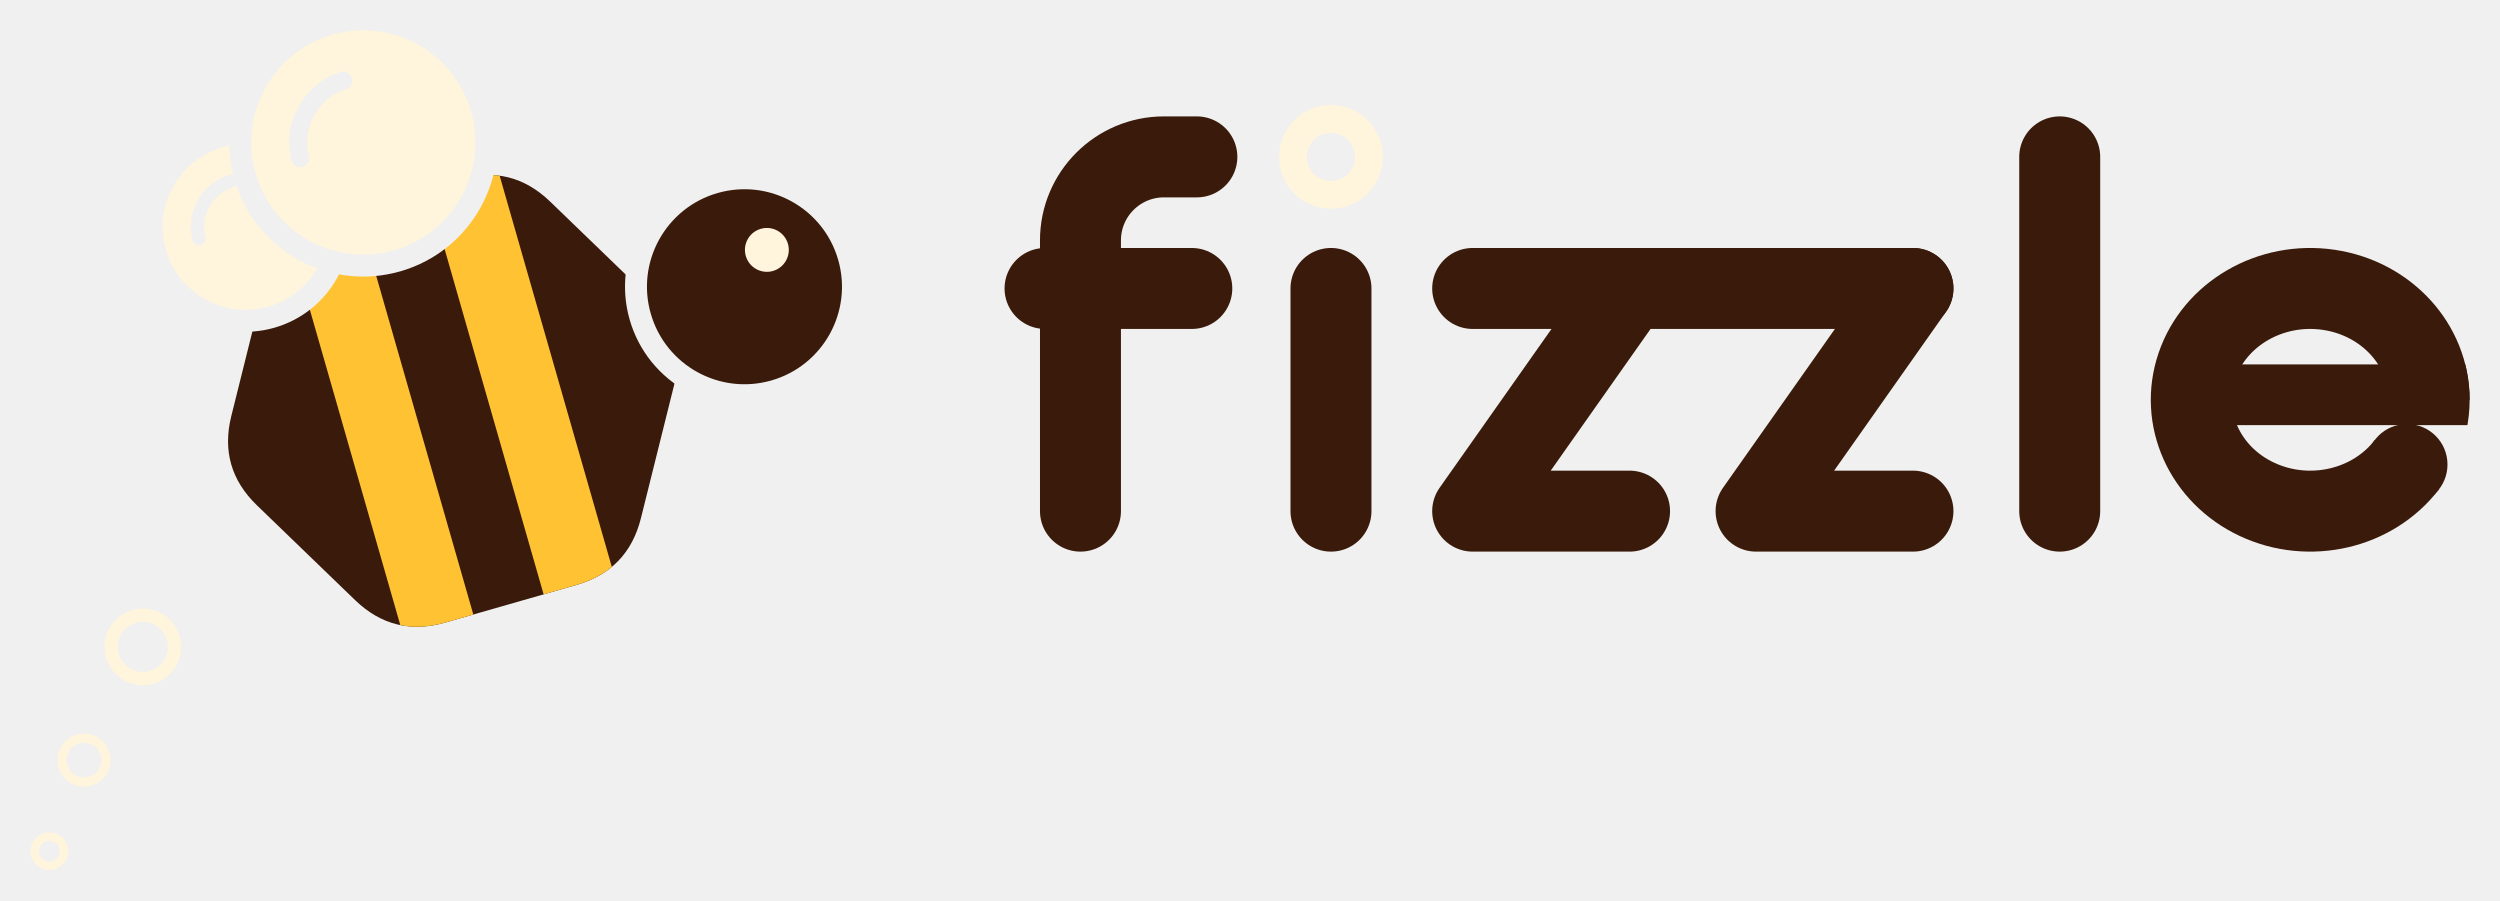
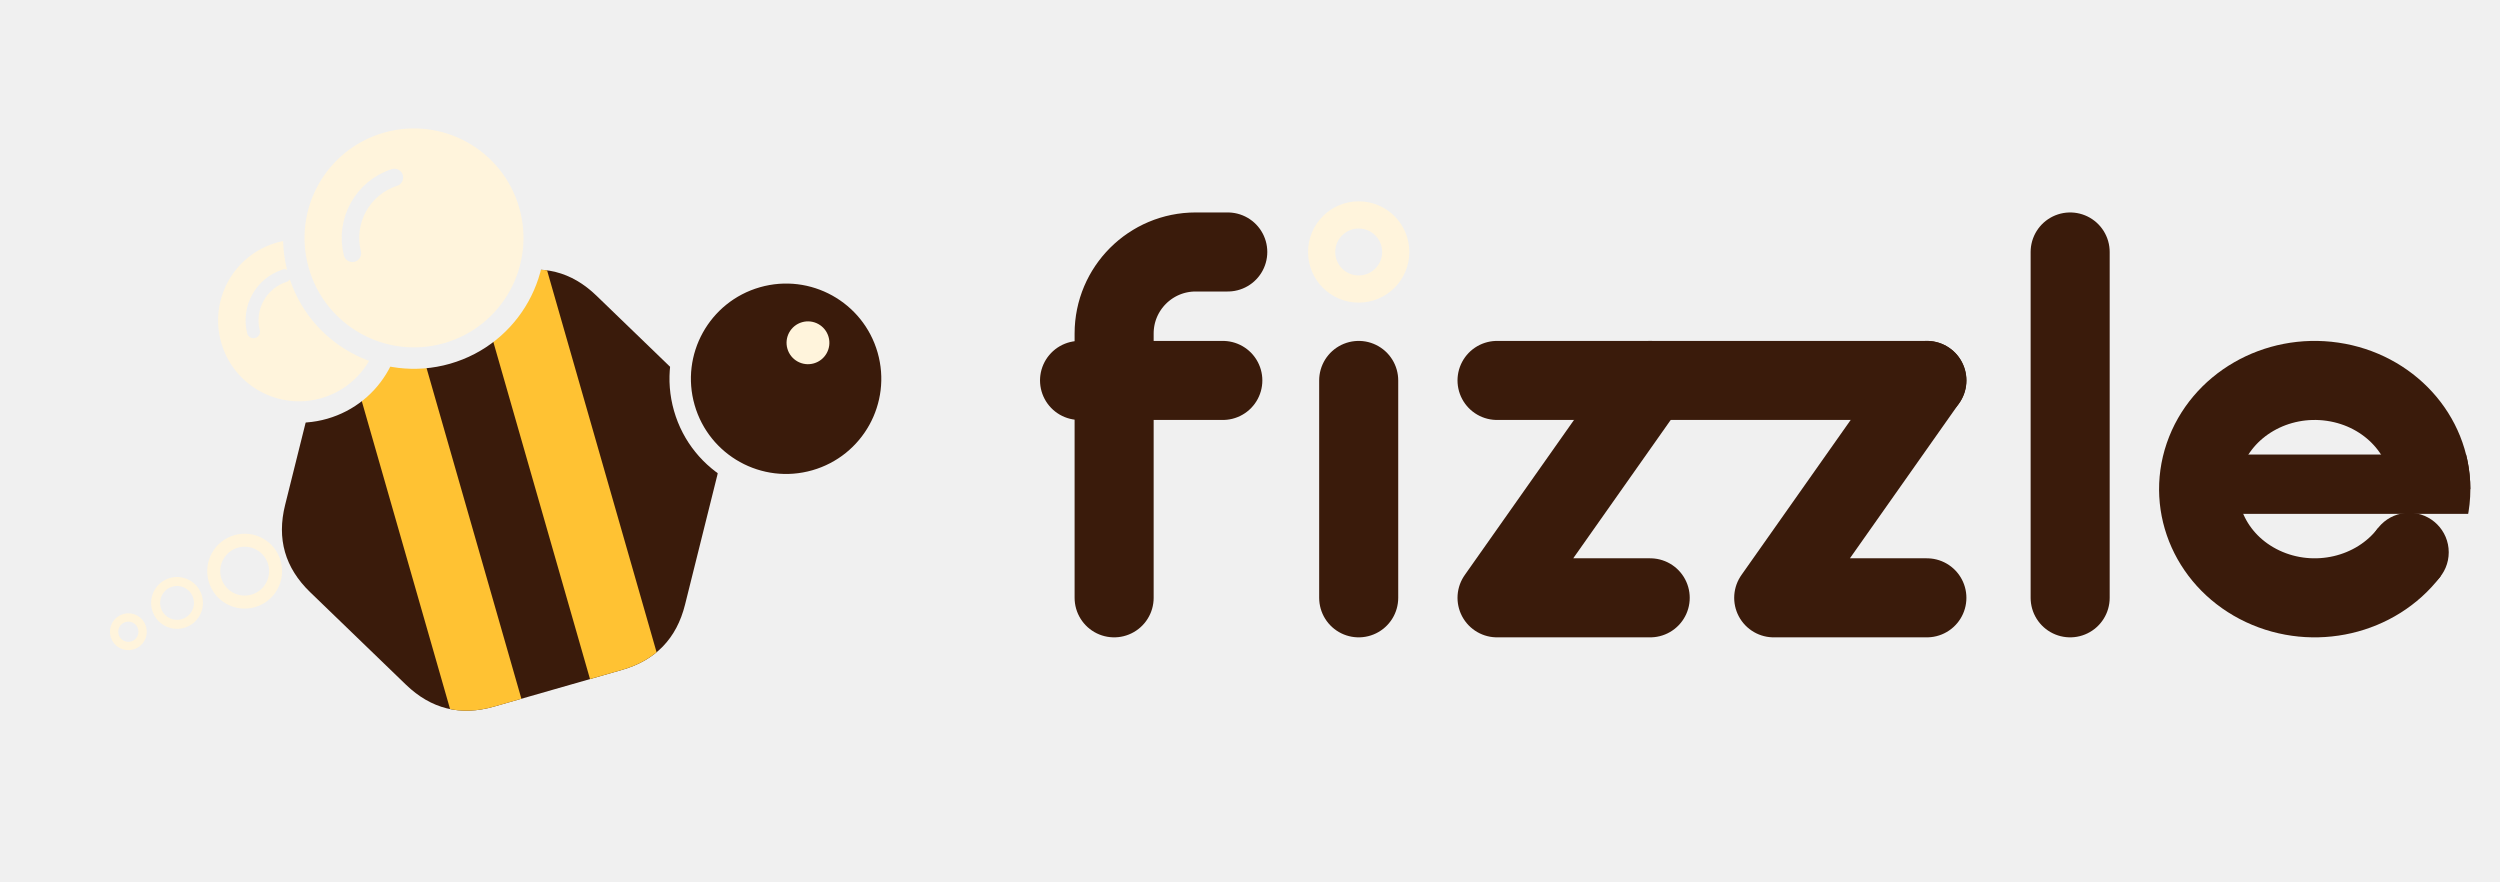
- <svg xmlns="http://www.w3.org/2000/svg" width="988" height="356" viewBox="-397 -218 988 356">
+ <svg xmlns="http://www.w3.org/2000/svg" viewBox="-421 -258 1012 357" width="1012" height="357">
+   <style>
+ .hov { animation: hover 2.6s ease-in-out 2.2s infinite; }
+ @keyframes hover { 50% { transform: translateY(-5px); } }
+ .body, .head, .wbk, .wfr, .sp, .pt, .dot, .hn, .eye, .flap, .sb, .rb { transform-box: fill-box; transform-origin: center; }
+ .hn, .flap { transform-origin: 50% 100%; }
+ .flap { animation: flap 3s ease-in-out 2.6s infinite; }
+ @keyframes flap { 0%, 78%, 100% { transform: none; } 82% { transform: scaleY(.78); } 86% { transform: none; } 90% { transform: scaleY(.84); } 94% { transform: none; } }
+ .eye { animation: blink 4.2s 1.9s infinite; }
+ @keyframes blink { 0%, 93%, 100% { transform: none; } 96% { transform: scaleY(.1); } }
+ .sb { animation: bob 1.5s ease-in-out infinite; }
+ .sb1 { animation-duration: 2s; animation-delay: -.7s; }
+ .sb2 { animation-duration: 1s; animation-delay: -.3s; }
+ @keyframes bob { 25% { transform: translate(1.6px, -1.2px) scale(1.05); } 75% { transform: translate(-1.4px, 1.2px) scale(.96); } }
+ .rb { opacity: 0; animation: rise 1.5s linear infinite; }
+ @keyframes rise { 0% { transform: translate(0px, 0px) scale(0); opacity: 1; } 7% { transform: translate(0px, 0px) scale(0.44); opacity: 1; } 14% { transform: translate(-0.47px, -0.06px) scale(0.51); opacity: 1; } 22% { transform: translate(-4.03px, -3.54px) scale(0.56); opacity: 1; } 30% { transform: translate(-6.66px, -11.19px) scale(0.6); opacity: 1; } 38% { transform: translate(-5.13px, -21.95px) scale(0.65); opacity: 1; } 46% { transform: translate(-7.08px, -35.05px) scale(0.69); opacity: 1; } 54% { transform: translate(-16.07px, -49.89px) scale(0.74); opacity: 1; } 62% { transform: translate(-19.68px, -66.03px) scale(0.78); opacity: 1; } 70% { transform: translate(-13.02px, -83.14px) scale(0.83); opacity: 1; } 78% { transform: translate(-13.59px, -100.99px) scale(0.88); opacity: 1; } 86% { transform: translate(-25.24px, -119.37px) scale(0.92); opacity: 1; } 90% { transform: translate(-29.7px, -128.73px) scale(1.14); opacity: 0.58; } 94% { transform: translate(-30.56px, -138.17px) scale(1.39); opacity: 0.13; } 100% { transform: translate(-26px, -152.47px) scale(1.5); opacity: 0; } }
+ 
+ .body { animation: bodyin .5s cubic-bezier(.16, 1, .3, 1) .35s both; }
+ @keyframes bodyin { 0% { transform: rotate(-28deg) scale(0); } 65% { transform: rotate(-3deg) scale(1.07); } 100% { transform: none; } }
+ .hn { animation: honey .4s cubic-bezier(.65, 0, .35, 1) both; }
+ @keyframes honey { from { transform: scaleY(0); } }
+ .head { animation: popin .3s cubic-bezier(.16, 1, .3, 1) .7s both; }
+ .wfr { animation: wingrise .55s cubic-bezier(.65, 0, .35, 1) both; }
+ @keyframes wingrise { 0% { transform: translateY(300px) scale(0); } 20% { transform: translateY(240px) scale(.55); } 100% { transform: none; } }
+ .wbk { animation: popin .35s cubic-bezier(.16, 1, .3, 1) .45s both; }
+ .sp { animation: popin .3s cubic-bezier(.16, 1, .3, 1) both; }
+ .pt { animation: popin .12s linear both; }
+ .dot { animation: dotin .3s cubic-bezier(.16, 1, .3, 1) 1.4s both; }
+ @keyframes dotin { from { transform: translateY(-30px) scale(0); } }
+ @keyframes popin { 0% { transform: scale(0); } 70% { transform: scale(1.08); } 100% { transform: none; } }
+ .ln { animation: draw .34s cubic-bezier(.65, 0, .35, 1) both; }
+ @keyframes draw { 0% { stroke-dasharray: 1 2; stroke-dashoffset: 1; opacity: 0; } 1% { opacity: 1; } 100% { stroke-dasharray: 1 2; stroke-dashoffset: 0; opacity: 1; } }
+ @media (prefers-reduced-motion: reduce) { * { animation: none !important; } }</style>
+   <defs>
+     <clipPath id="bc">
+       <path d="M89,-19.05Q100,0 89,19.05L61,67.55Q50,86.6 28,86.6L-28,86.6Q-50,86.6 -61,67.55L-89,19.05Q-100,0 -89,-19.05L-61,-67.55Q-50,-86.6 -28,-86.6L28,-86.6Q50,-86.6 61,-67.55Z" />
+     </clipPath>
+     <mask id="mb" maskUnits="userSpaceOnUse" x="-400" y="-400" width="800" height="800">
+       <rect x="-400" y="-400" width="800" height="800" fill="#fff" />
+       <circle cx="128" cy="-12" r="49" fill="#000" />
+       <circle cx="-62" cy="-92" r="43" fill="#000" />
+       <circle cx="-6" cy="-112" r="55" fill="#000" />
+     </mask>
+     <mask id="m0" maskUnits="userSpaceOnUse" x="-400" y="-400" width="800" height="800">
+       <rect x="-400" y="-400" width="800" height="800" fill="#fff" />
+       <circle cx="-6" cy="-112" r="55" fill="#000" />
+       <path d="M-81.72,-92.68A19.72,19.72 0 0 1 -62.68,-111.72" fill="none" stroke="#000" stroke-width="5.44" stroke-linecap="round" />
+     </mask>
+     <mask id="m1" maskUnits="userSpaceOnUse" x="-400" y="-400" width="800" height="800">
+       <rect x="-400" y="-400" width="800" height="800" fill="#fff" />
+       <path d="M-32.68,-112.92A26.68,26.68 0 0 1 -6.92,-138.68" fill="none" stroke="#000" stroke-width="7.36" stroke-linecap="round" />
+     </mask>
+     <clipPath id="eb">
+       <ellipse cx="47" cy="-60" rx="63" ry="60" />
+     </clipPath>
+   </defs>
  <g transform="translate(-218.12 -59.58) scale(0.96327)">
-     <g transform="rotate(-16)">
-       <clipPath id="wlbc">
-         <path d="M89,-19.05Q100,0 89,19.05L61,67.55Q50,86.6 28,86.6L-28,86.6Q-50,86.6 -61,67.55L-89,19.05Q-100,0 -89,-19.05L-61,-67.55Q-50,-86.6 -28,-86.6L28,-86.6Q50,-86.6 61,-67.55Z" />
-       </clipPath>
-       <mask id="wlbmb" maskUnits="userSpaceOnUse" x="-400" y="-400" width="800" height="800">
-         <rect x="-400" y="-400" width="800" height="800" fill="#fff" />
-         <circle cx="128" cy="-12" r="49" fill="#000" />
-         <circle cx="-62" cy="-92" r="43" fill="#000" />
-         <circle cx="-6" cy="-112" r="55" fill="#000" />
-       </mask>
-       <mask id="wlbm0" maskUnits="userSpaceOnUse" x="-400" y="-400" width="800" height="800">
-         <rect x="-400" y="-400" width="800" height="800" fill="#fff" />
-         <circle cx="-6" cy="-112" r="55" fill="#000" />
-         <path d="M-81.72,-92.68A19.72,19.72 0 0 1 -62.68,-111.72" fill="none" stroke="#000" stroke-width="5.44" stroke-linecap="round" />
-       </mask>
-       <mask id="wlbm1" maskUnits="userSpaceOnUse" x="-400" y="-400" width="800" height="800">
-         <rect x="-400" y="-400" width="800" height="800" fill="#fff" />
-         <path d="M-32.68,-112.92A26.68,26.68 0 0 1 -6.92,-138.68" fill="none" stroke="#000" stroke-width="7.36" stroke-linecap="round" />
-       </mask>
-       <circle cx="-150" cy="62" r="13" fill="none" stroke="#FFF4DC" stroke-width="5.46" />
-       <circle cx="-186" cy="100" r="9" fill="none" stroke="#FFF4DC" stroke-width="3.78" />
-       <circle cx="-210" cy="132" r="6" fill="none" stroke="#FFF4DC" stroke-width="3.5" />
-       <g mask="url(#wlbmb)">
-         <path d="M89,-19.05Q100,0 89,19.05L61,67.55Q50,86.6 28,86.6L-28,86.6Q-50,86.6 -61,67.55L-89,19.05Q-100,0 -89,-19.05L-61,-67.55Q-50,-86.6 -28,-86.6L28,-86.6Q50,-86.6 61,-67.55Z" fill="#3A1B0B" />
-         <g clip-path="url(#wlbc)">
-           <rect x="-46" y="-110" width="30" height="220" fill="#FFC233" />
-           <rect x="14" y="-110" width="30" height="220" fill="#FFC233" />
+     <g class="hov">
+       <g transform="translate(-169.3 66.23)">
+         <circle class="rb" style="animation-delay:1.4s" r="11.7" fill="none" stroke="#FFF4DC" stroke-width="4.94" />
+       </g>
+       <g transform="translate(-169.3 66.23)">
+         <circle class="rb" style="animation-delay:1.9s" r="11.7" fill="none" stroke="#FFF4DC" stroke-width="4.94" />
+       </g>
+       <g transform="translate(-169.3 66.23)">
+         <circle class="rb" style="animation-delay:2.4s" r="11.7" fill="none" stroke="#FFF4DC" stroke-width="4.94" />
+       </g>
+       <g transform="rotate(-16)">
+         <g transform="translate(-113 3)">
+           <g class="sp" style="animation-delay:1s">
+             <circle class="sb sb0" r="13" fill="none" stroke="#FFF4DC" stroke-width="5.46" />
+           </g>
+         </g>
+         <g transform="translate(-144 8)">
+           <g class="sp" style="animation-delay:1.12s">
+             <circle class="sb sb1" r="9" fill="none" stroke="#FFF4DC" stroke-width="3.78" />
+           </g>
+         </g>
+         <g transform="translate(-167 14)">
+           <g class="sp" style="animation-delay:1.24s">
+             <circle class="sb sb2" r="6" fill="none" stroke="#FFF4DC" stroke-width="3.5" />
+           </g>
+         </g>
+         <g mask="url(#mb)">
+           <g class="body">
+             <path d="M89,-19.05Q100,0 89,19.05L61,67.55Q50,86.6 28,86.6L-28,86.6Q-50,86.6 -61,67.55L-89,19.05Q-100,0 -89,-19.05L-61,-67.55Q-50,-86.6 -28,-86.6L28,-86.6Q50,-86.6 61,-67.55Z" fill="#3A1B0B" />
+             <g clip-path="url(#bc)">
+               <rect class="hn" style="animation-delay:0.6s" x="-46" y="-110" width="30" height="220" fill="#FFC233" />
+               <rect class="hn" style="animation-delay:0.68s" x="14" y="-110" width="30" height="220" fill="#FFC233" />
+             </g>
+           </g>
+         </g>
+         <g class="head">
+           <circle cx="128" cy="-12" r="40" fill="#3A1B0B" />
+           <circle class="eye" cx="141" cy="-24" r="9" fill="#FFF4DC" />
+         </g>
+         <g mask="url(#m0)">
+           <g transform="translate(-62 -92)">
+             <g class="wbk">
+               <circle class="flap" r="34" fill="#FFF4DC" />
+             </g>
+           </g>
+         </g>
+         <g mask="url(#m1)">
+           <g transform="translate(-6 -112)">
+             <g class="wfr">
+               <circle class="flap" r="46" fill="#FFF4DC" />
+             </g>
+           </g>
        </g>
      </g>
-       <circle cx="128" cy="-12" r="40" fill="#3A1B0B" />
-       <circle cx="141" cy="-24" r="9" fill="#FFF4DC" />
-       <circle cx="-62" cy="-92" r="34" fill="#FFF4DC" mask="url(#wlbm0)" />
-       <circle cx="-6" cy="-112" r="46" fill="#FFF4DC" mask="url(#wlbm1)" />
    </g>
  </g>
  <g fill="none" stroke="#3A1B0B" stroke-width="32" stroke-linecap="round" stroke-linejoin="round">
-     <path transform="translate(30 0)" d="M0,-16V-123A33,33 0 0 1 33,-156H46" />
-     <path transform="translate(30 0)" d="M-14,-104H44" />
-     <path transform="translate(129 0)" d="M0,-16V-104" />
-     <path transform="translate(185 0)" d="M0,-104H174M62,-104L0,-16H62" />
-     <path transform="translate(297 0)" d="M62,-104L0,-16H62" />
-     <path transform="translate(417 0)" d="M0,-16V-156" />
-     <g transform="translate(469 0)" stroke-linecap="butt">
-       <clipPath id="we1">
-         <ellipse cx="47" cy="-60" rx="63" ry="60" />
-       </clipPath>
-       <path d="M94,-60A47,44 0 1 0 85.25,-34.43" />
-       <path d="M0,-62H110" stroke-width="24" clip-path="url(#we1)" />
+     <path class="ln" style="animation-delay:0.8s" transform="translate(30 0)" d="M0,-16V-123A33,33 0 0 1 33,-156H46" pathLength="1" />
+     <path class="ln" style="animation-delay:0.87s" transform="translate(30 0)" d="M-14,-104H44" pathLength="1" />
+     <path class="ln" style="animation-delay:0.94s" transform="translate(129 0)" d="M0,-16V-104" pathLength="1" />
+     <path class="ln" style="animation-delay:1.01s" transform="translate(185 0)" d="M0,-104H174" pathLength="1" />
+     <path class="ln" style="animation-delay:1.08s" transform="translate(185 0)" d="M62,-104L0,-16H62" pathLength="1" />
+     <path class="ln" style="animation-delay:1.15s" transform="translate(297 0)" d="M62,-104L0,-16H62" pathLength="1" />
+     <path class="ln" style="animation-delay:1.22s" transform="translate(417 0)" d="M0,-16V-156" pathLength="1" />
+     <path class="ln" style="animation-delay:1.29s" transform="translate(469 0)" d="M94,-60A47,44 0 1 0 85.25,-34.43" pathLength="1" stroke-linecap="butt" />
+     <g transform="translate(469 0)">
+       <path class="ln" style="animation-delay:1.41s" d="M0,-62H110" pathLength="1" stroke-linecap="butt" stroke-width="24" clip-path="url(#eb)" />
    </g>
  </g>
-   <circle cx="554.25" cy="-34.43" r="16" fill="#3A1B0B" />
-   <circle cx="129" cy="-156" r="15" fill="none" stroke="#FFF4DC" stroke-width="11" />
+   <circle class="pt" style="animation-delay:1.63s" cx="554.25" cy="-34.43" r="16" fill="#3A1B0B" />
+   <circle class="dot" cx="129" cy="-156" r="15" fill="none" stroke="#FFF4DC" stroke-width="11" />
</svg>
